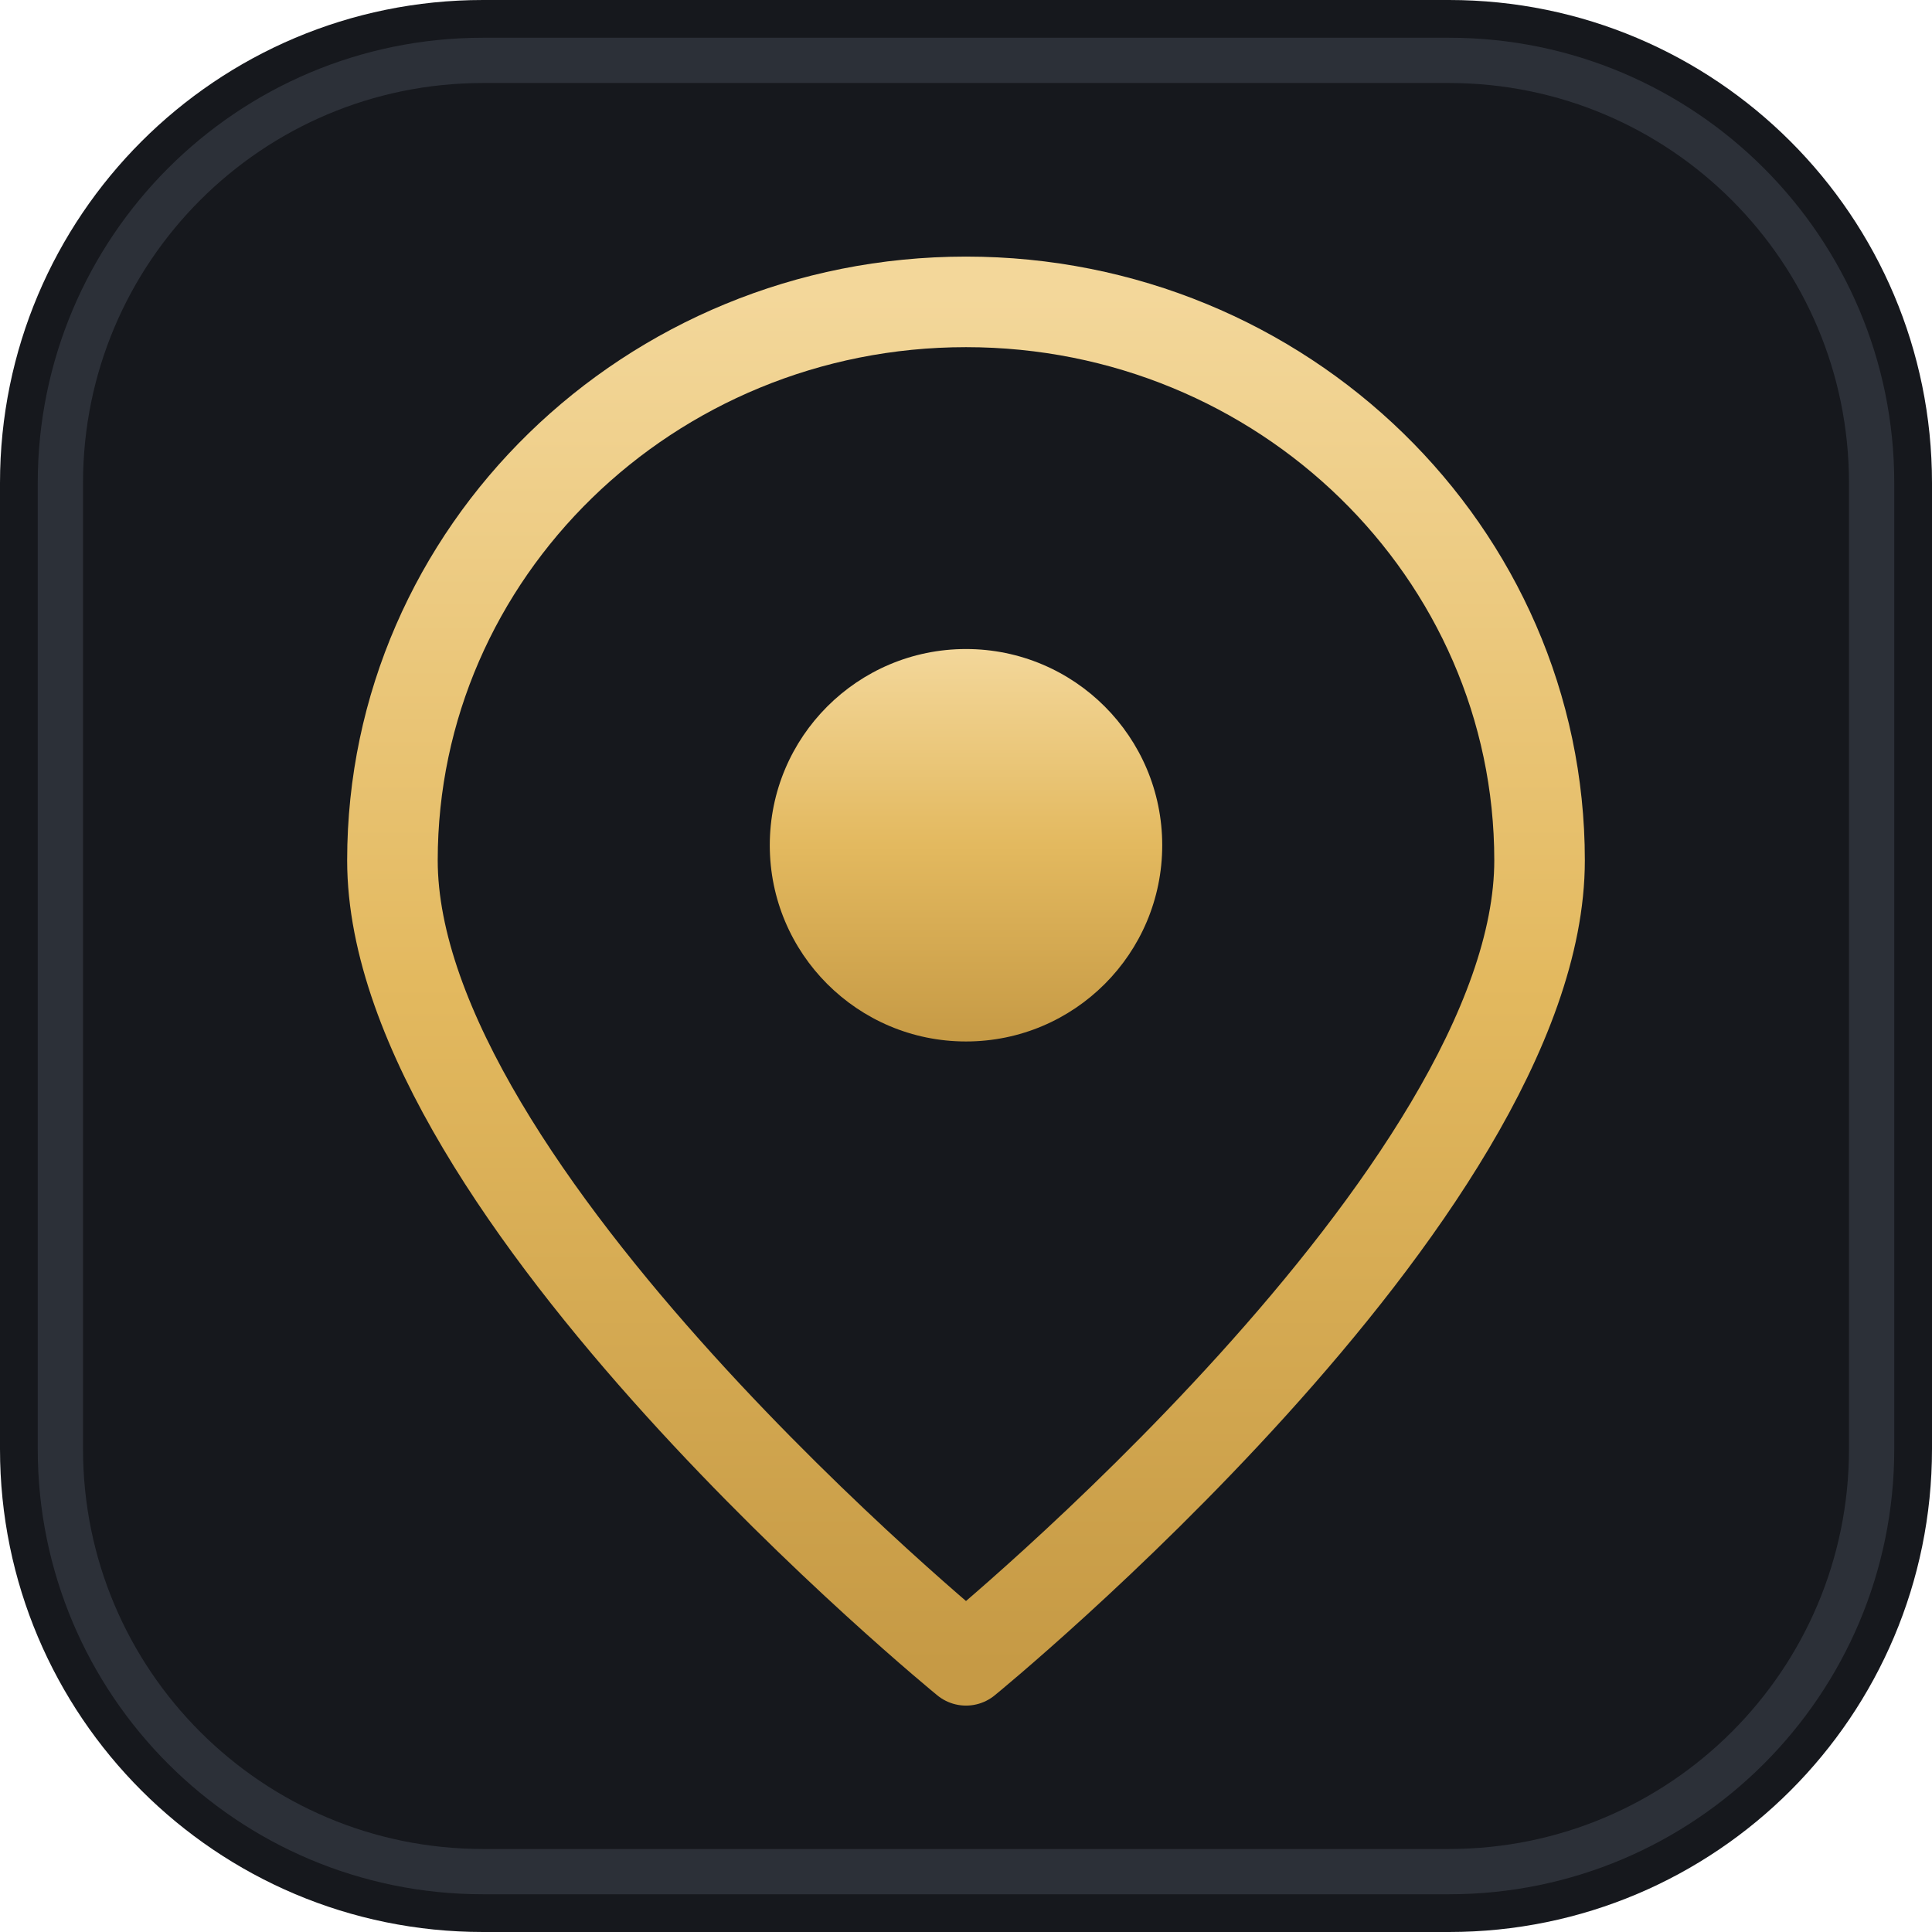
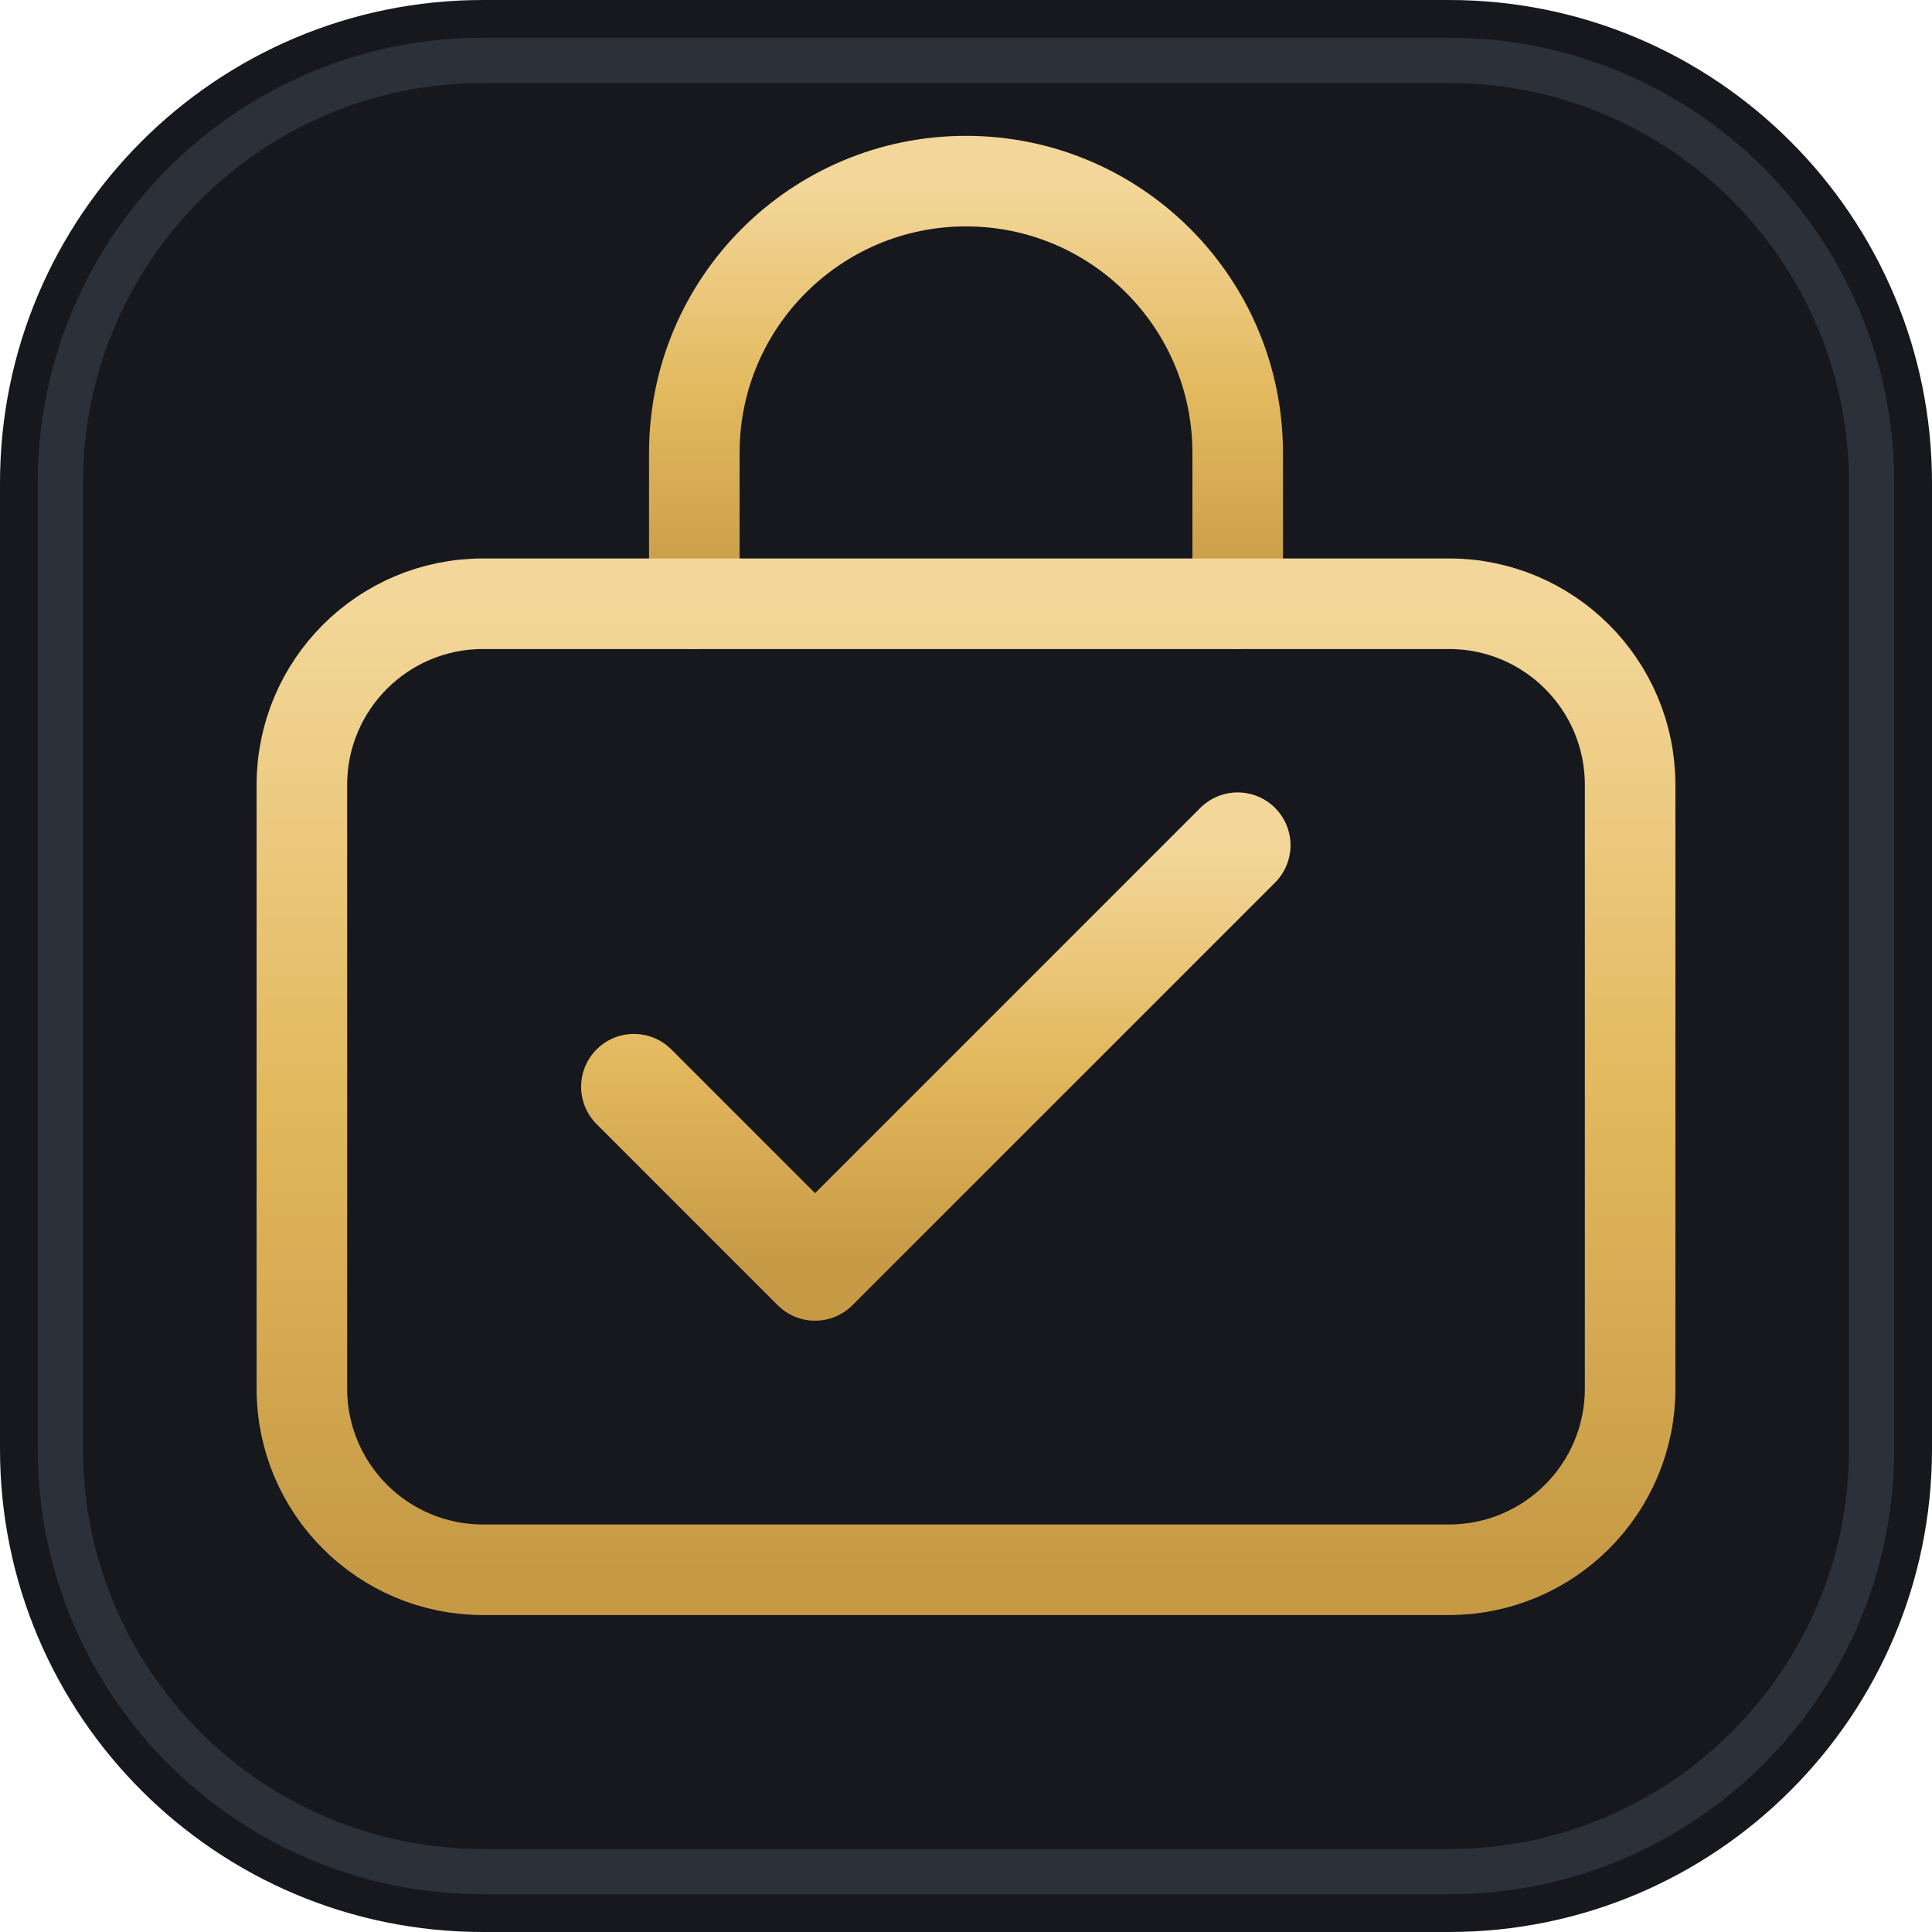
<svg xmlns="http://www.w3.org/2000/svg" viewBox="0 0 64 64">
  <defs>
    <linearGradient id="gold" x1="0" y1="0" x2="0" y2="1">
      <stop offset="0" stop-color="#f3d79a" />
      <stop offset="0.5" stop-color="#e3b95f" />
      <stop offset="1" stop-color="#c69a45" />
    </linearGradient>
  </defs>
  <rect width="64" height="64" rx="16" fill="#16181d" />
  <rect x="2" y="2" width="60" height="60" rx="14" fill="none" stroke="#2c3038" stroke-width="1.5" />
-   <path d="M32 10 C 21.5 10 13 18.3 13 28.5 C 13 39.5 32 55 32 55 C 32 55 51 39.5 51 28.5 C 51 18.3 42.5 10 32 10 Z" fill="none" stroke="url(#gold)" stroke-width="3" stroke-linejoin="round" />
-   <circle cx="32" cy="28" r="6.5" fill="url(#gold)" />
+   <path d="M23 20 v-5 a9 9 0 0 1 18 0 v5" fill="none" stroke="url(#gold)" stroke-width="3" stroke-linecap="round" />
+   <rect x="10" y="20" width="44" height="32" rx="6" fill="none" stroke="url(#gold)" stroke-width="3" />
+   <path d="M21 36 l6 6 l14 -14" fill="none" stroke="url(#gold)" stroke-width="3.5" stroke-linecap="round" stroke-linejoin="round" />
</svg>
